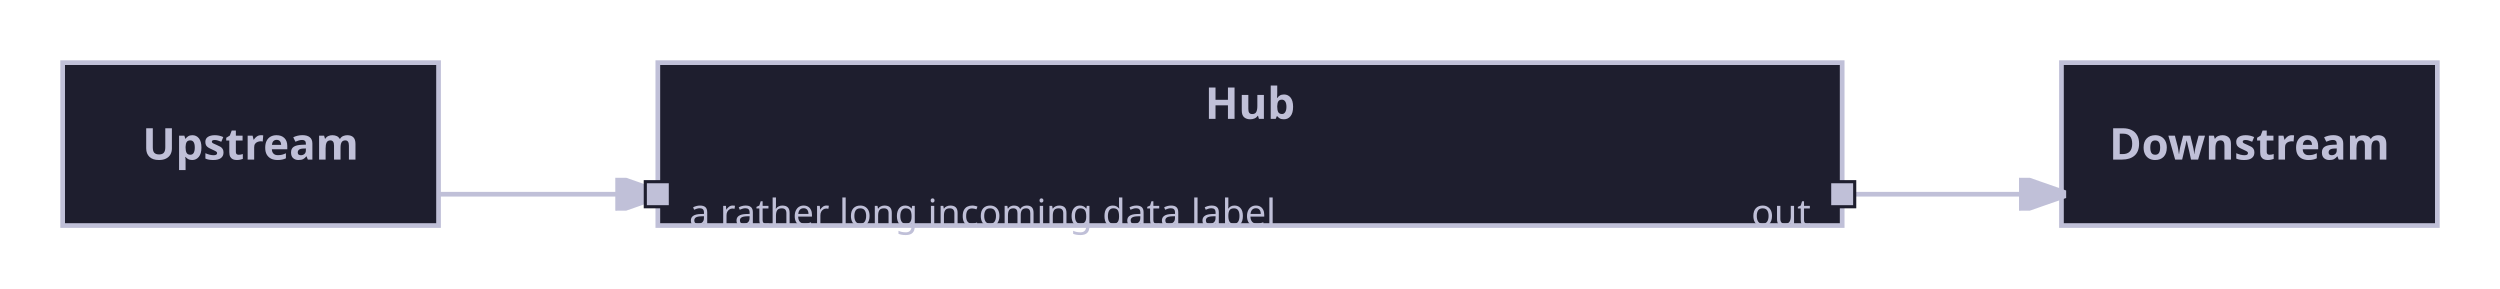
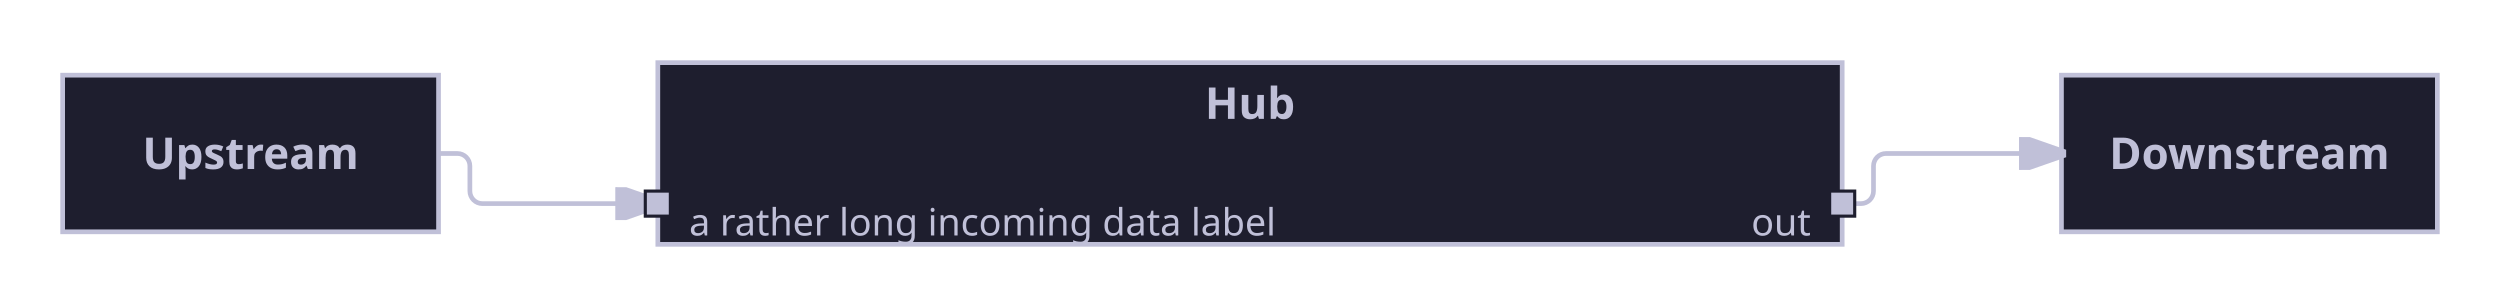
- <svg xmlns="http://www.w3.org/2000/svg" width="798.08" height="92.00" viewBox="0 0 798.08 92.00">
+ <svg xmlns="http://www.w3.org/2000/svg" width="798.08" height="98.00" viewBox="0 0 798.08 98.00">
  <defs>
    <marker id="line-end-open-chevron" markerWidth="10" markerHeight="7" refX="9" refY="3.5" orient="auto">
      <polyline points="0 0, 10 3.5, 0 7" fill="none" stroke="#C0C0D8" stroke-width="1.50" />
    </marker>
    <marker id="line-end-hollow-triangle" markerWidth="10" markerHeight="7" refX="9" refY="3.5" orient="auto">
      <polygon points="0 0, 10 3.5, 0 7" fill="#1E1E2E" stroke="#C0C0D8" stroke-width="1.50" />
    </marker>
    <marker id="line-end-filled-arrow" markerWidth="10" markerHeight="7" refX="9" refY="3.5" orient="auto">
      <polygon points="0 0, 10 3.5, 0 7" fill="#C0C0D8" stroke="#C0C0D8" stroke-width="1.50" />
    </marker>
    <marker id="line-end-hollow-triangle-crossbar" markerWidth="10" markerHeight="7" refX="9" refY="3.5" orient="auto">
      <polygon points="0 0, 10 3.5, 0 7" fill="#1E1E2E" stroke="#C0C0D8" stroke-width="1.50" />
      <line x1="7" y1="0" x2="7" y2="7" stroke="#C0C0D8" stroke-width="1.50" />
    </marker>
    <marker id="line-end-hollow-diamond" markerWidth="14" markerHeight="8" refX="13" refY="4" orient="auto">
      <polygon points="1 4, 7 0, 13 4, 7 8" fill="#1E1E2E" stroke="#C0C0D8" stroke-width="1.50" />
    </marker>
    <marker id="line-end-filled-diamond" markerWidth="14" markerHeight="8" refX="13" refY="4" orient="auto">
      <polygon points="1 4, 7 0, 13 4, 7 8" fill="#C0C0D8" stroke="#C0C0D8" stroke-width="1.50" />
    </marker>
    <marker id="line-end-circle" markerWidth="10" markerHeight="10" refX="9" refY="5" orient="auto">
      <circle cx="5" cy="5" r="4" fill="#1E1E2E" stroke="#C0C0D8" stroke-width="1.50" />
    </marker>
    <marker id="line-end-bar" markerWidth="4" markerHeight="12" refX="2" refY="6" orient="auto">
      <line x1="2" y1="0" x2="2" y2="12" stroke="#C0C0D8" stroke-width="1.50" />
    </marker>
    <filter id="label-bg" x="-0.05" y="-0.05" width="1.1" height="1.1">
      <feFlood flood-color="#1E1E2E" />
      <feComposite in="SourceGraphic" operator="over" />
    </filter>
  </defs>
-   <rect x="20.00" y="20.00" width="120.00" height="52.00" fill="#1E1E2E" stroke="#C0C0D8" stroke-width="1.50" />
-   <text x="80.00" y="46.00" font-family="Noto Sans, sans-serif" font-size="14.00" font-weight="bold" fill="#C0C0D8" text-anchor="middle" dominant-baseline="middle">Upstream</text>
-   <rect x="210.00" y="20.00" width="378.08" height="52.00" fill="#1E1E2E" stroke="#C0C0D8" stroke-width="1.50" />
+   <rect x="20.00" y="24.00" width="120.00" height="50.00" fill="#1E1E2E" stroke="#C0C0D8" stroke-width="1.50" />
+   <text x="80.00" y="49.00" font-family="Noto Sans, sans-serif" font-size="14.00" font-weight="bold" fill="#C0C0D8" text-anchor="middle" dominant-baseline="middle">Upstream</text>
+   <rect x="210.00" y="20.00" width="378.08" height="58.00" fill="#1E1E2E" stroke="#C0C0D8" stroke-width="1.50" />
  <text x="399.04" y="33.00" font-family="Noto Sans, sans-serif" font-size="14.00" font-weight="bold" fill="#C0C0D8" text-anchor="middle" dominant-baseline="middle">Hub</text>
-   <rect x="658.08" y="20.00" width="120.00" height="52.00" fill="#1E1E2E" stroke="#C0C0D8" stroke-width="1.50" />
-   <text x="718.08" y="46.00" font-family="Noto Sans, sans-serif" font-size="14.00" font-weight="bold" fill="#C0C0D8" text-anchor="middle" dominant-baseline="middle">Downstream</text>
-   <path d="M 140.00 62.00 L 210.00 62.00" fill="none" stroke="#C0C0D8" stroke-width="1.50" marker-end="url(#line-end-filled-arrow)" />
-   <rect x="206.00" y="58.00" width="8.00" height="8.00" fill="#C0C0D8" stroke="#1E1E2E" stroke-width="1.00" />
-   <text x="220.00" y="68.00" font-family="Noto Sans, sans-serif" font-size="12.00" fill="#C0C0D8" text-anchor="start" dominant-baseline="middle">a rather long incoming data label</text>
-   <path d="M 588.08 62.00 L 658.08 62.00" fill="none" stroke="#C0C0D8" stroke-width="1.50" marker-end="url(#line-end-filled-arrow)" />
-   <rect x="584.08" y="58.00" width="8.00" height="8.00" fill="#C0C0D8" stroke="#1E1E2E" stroke-width="1.00" />
-   <text x="578.08" y="68.00" font-family="Noto Sans, sans-serif" font-size="12.00" fill="#C0C0D8" text-anchor="end" dominant-baseline="middle">out</text>
+   <rect x="658.08" y="24.00" width="120.00" height="50.00" fill="#1E1E2E" stroke="#C0C0D8" stroke-width="1.50" />
+   <text x="718.08" y="49.00" font-family="Noto Sans, sans-serif" font-size="14.00" font-weight="bold" fill="#C0C0D8" text-anchor="middle" dominant-baseline="middle">Downstream</text>
+   <path d="M 140.00 49.00 L 146.00 49.00 A 4.00 4.00 0 0 1 150.00 53.00 L 150.00 61.00 A 4.00 4.00 0 0 0 154.00 65.00 L 210.00 65.00" fill="none" stroke="#C0C0D8" stroke-width="1.50" marker-end="url(#line-end-filled-arrow)" />
+   <rect x="206.00" y="61.00" width="8.00" height="8.00" fill="#C0C0D8" stroke="#1E1E2E" stroke-width="1.00" />
+   <text x="220.00" y="71.00" font-family="Noto Sans, sans-serif" font-size="12.00" fill="#C0C0D8" text-anchor="start" dominant-baseline="middle">a rather long incoming data label</text>
+   <path d="M 588.08 65.00 L 594.08 65.00 A 4.00 4.00 0 0 0 598.08 61.00 L 598.08 53.00 A 4.00 4.00 0 0 1 602.08 49.00 L 658.08 49.00" fill="none" stroke="#C0C0D8" stroke-width="1.50" marker-end="url(#line-end-filled-arrow)" />
+   <rect x="584.08" y="61.00" width="8.00" height="8.00" fill="#C0C0D8" stroke="#1E1E2E" stroke-width="1.00" />
+   <text x="578.08" y="71.00" font-family="Noto Sans, sans-serif" font-size="12.00" fill="#C0C0D8" text-anchor="end" dominant-baseline="middle">out</text>
</svg>
